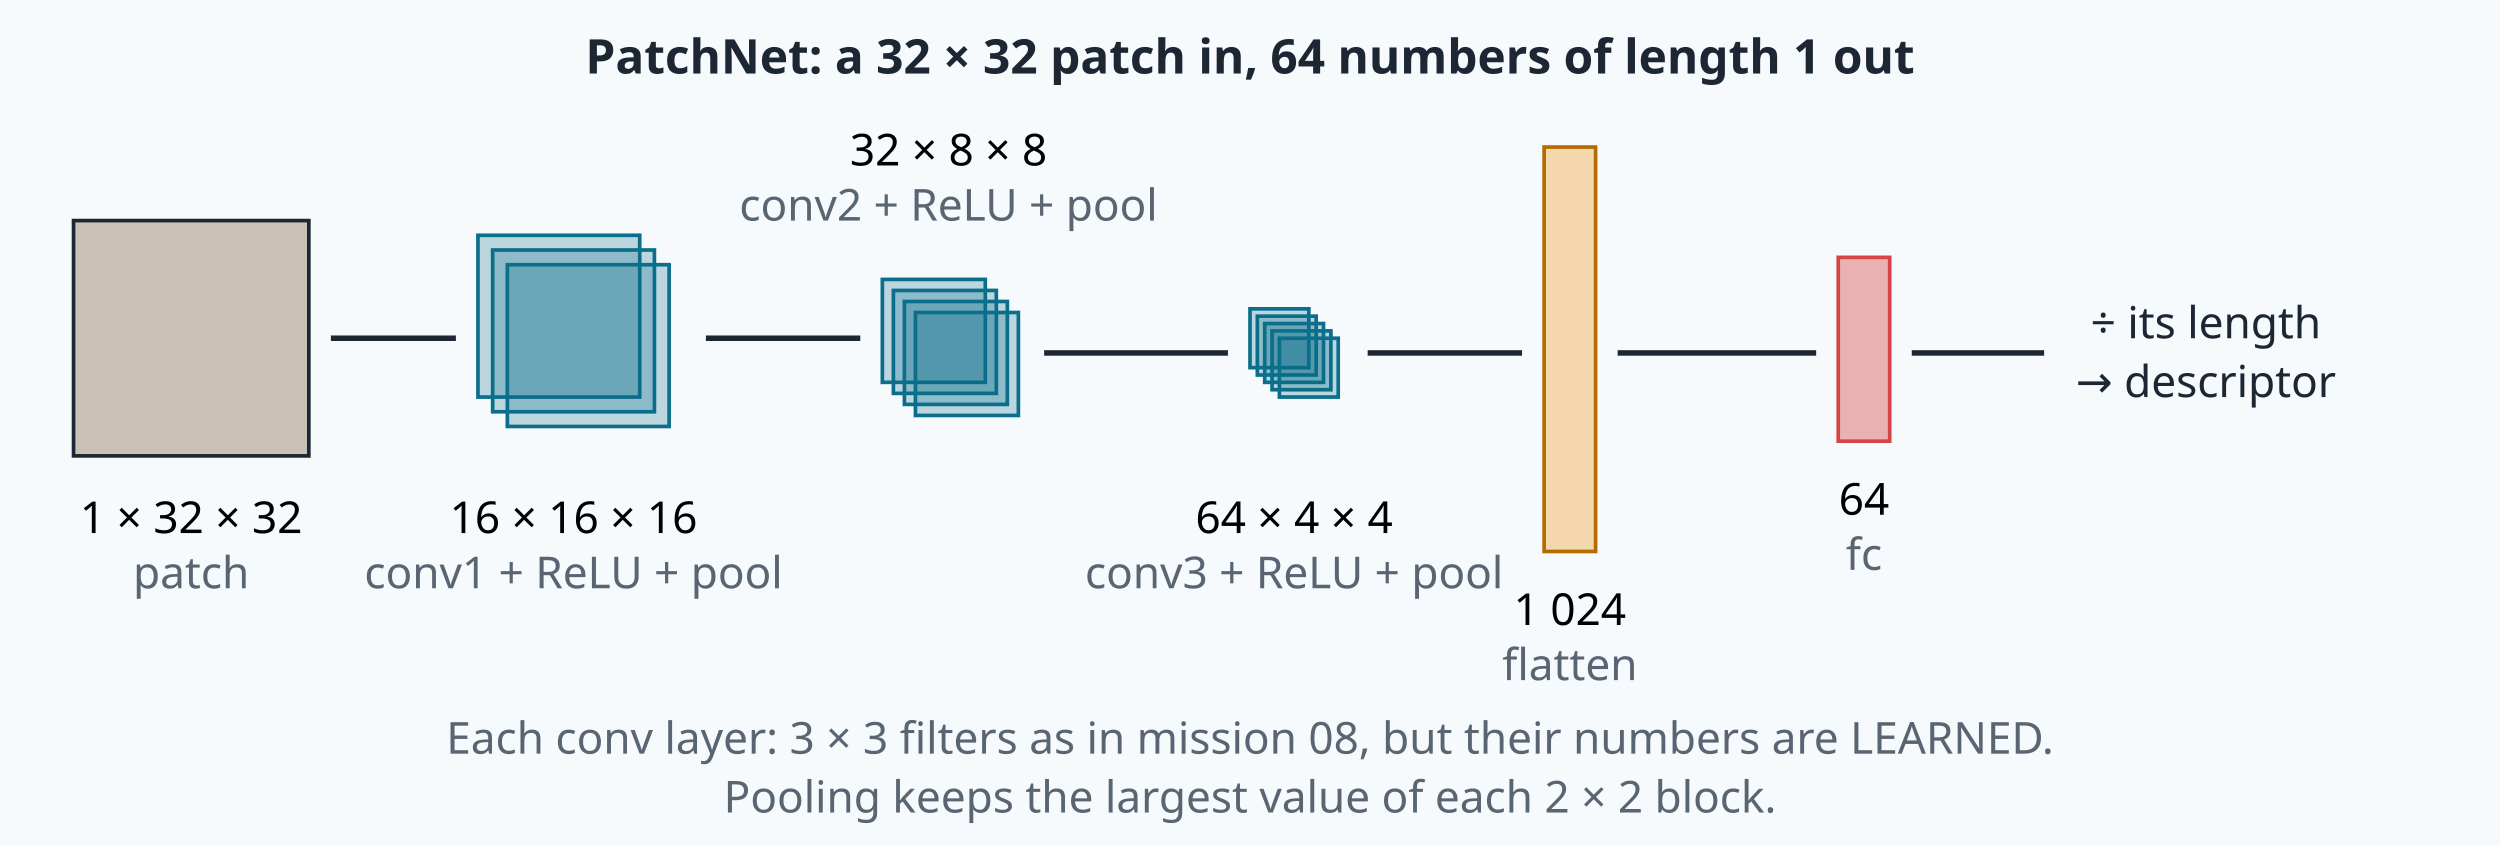
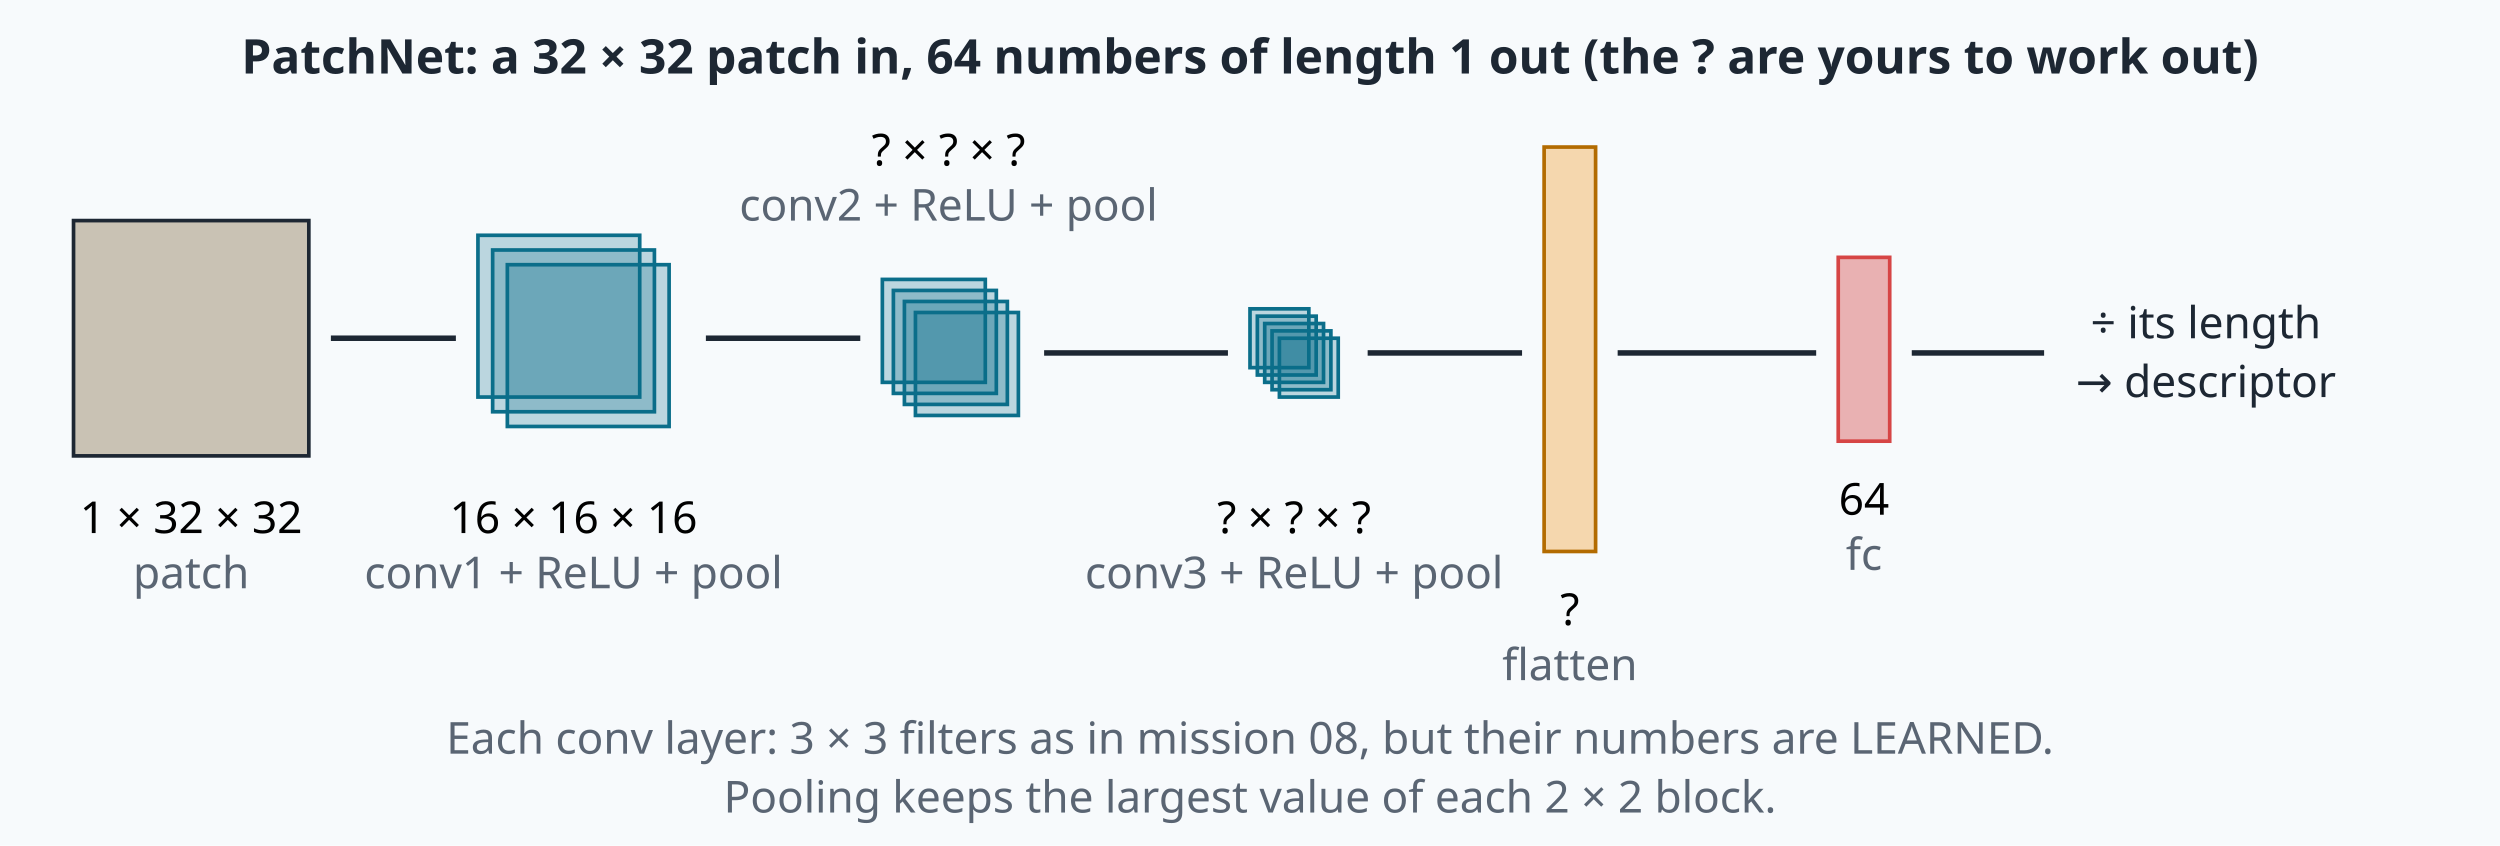
<svg xmlns="http://www.w3.org/2000/svg" viewBox="0 0 680 230" font-family="sans-serif" font-size="12">
  <rect width="680" height="230" fill="#f7fafc" />
-   <text x="340" y="20" text-anchor="middle" fill="#1d2733" font-weight="bold" font-size="13">PatchNet: a 32 × 32 patch in, 64 numbers of length 1 out</text>
+   <text x="340" y="20" text-anchor="middle" fill="#1d2733" font-weight="bold" font-size="13">PatchNet: a 32 × 32 patch in, 64 numbers of length 1 out (the ? are yours to work out)</text>
  <rect x="20" y="60" width="64" height="64" fill="#c9c2b4" stroke="#1d2733" />
  <text x="52" y="145" text-anchor="middle">1 × 32 × 32</text>
  <text x="52" y="160" text-anchor="middle" fill="#5a6573">patch</text>
  <g fill="#0b6e8a" fill-opacity="0.25" stroke="#0b6e8a">
    <rect x="130" y="64" width="44" height="44" />
    <rect x="134" y="68" width="44" height="44" />
    <rect x="138" y="72" width="44" height="44" />
    <rect x="240" y="76" width="28" height="28" />
    <rect x="243" y="79" width="28" height="28" />
    <rect x="246" y="82" width="28" height="28" />
    <rect x="249" y="85" width="28" height="28" />
    <rect x="340" y="84" width="16" height="16" />
    <rect x="342" y="86" width="16" height="16" />
    <rect x="344" y="88" width="16" height="16" />
    <rect x="346" y="90" width="16" height="16" />
    <rect x="348" y="92" width="16" height="16" />
  </g>
  <text x="156" y="145" text-anchor="middle">16 × 16 × 16</text>
  <text x="156" y="160" text-anchor="middle" fill="#5a6573">conv1 + ReLU + pool</text>
-   <text x="258" y="45" text-anchor="middle">32 × 8 × 8</text>
+   <text x="258" y="45" text-anchor="middle">? × ? × ?</text>
  <text x="258" y="60" text-anchor="middle" fill="#5a6573">conv2 + ReLU + pool</text>
-   <text x="352" y="145" text-anchor="middle">64 × 4 × 4</text>
+   <text x="352" y="145" text-anchor="middle">? × ? × ?</text>
  <text x="352" y="160" text-anchor="middle" fill="#5a6573">conv3 + ReLU + pool</text>
  <rect x="420" y="40" width="14" height="110" fill="#f2a33a" fill-opacity="0.4" stroke="#b36b00" />
-   <text x="427" y="170" text-anchor="middle">1 024</text>
+   <text x="427" y="170" text-anchor="middle">?</text>
  <text x="427" y="185" text-anchor="middle" fill="#5a6573">flatten</text>
  <rect x="500" y="70" width="14" height="50" fill="#d64545" fill-opacity="0.4" stroke="#d64545" />
  <text x="507" y="140" text-anchor="middle">64</text>
  <text x="507" y="155" text-anchor="middle" fill="#5a6573">fc</text>
  <text x="600" y="92" text-anchor="middle" fill="#1d2733">÷ its length</text>
  <text x="600" y="108" text-anchor="middle" fill="#1d2733">→ descriptor</text>
  <g stroke="#1d2733" stroke-width="1.5">
    <line x1="90" y1="92" x2="124" y2="92" />
    <line x1="192" y1="92" x2="234" y2="92" />
    <line x1="284" y1="96" x2="334" y2="96" />
    <line x1="372" y1="96" x2="414" y2="96" />
    <line x1="440" y1="96" x2="494" y2="96" />
    <line x1="520" y1="96" x2="556" y2="96" />
  </g>
  <text x="340" y="205" text-anchor="middle" fill="#5a6573">Each conv layer: 3 × 3 filters as in mission 08, but their numbers are LEARNED.</text>
  <text x="340" y="221" text-anchor="middle" fill="#5a6573">Pooling keeps the largest value of each 2 × 2 block.</text>
</svg>
